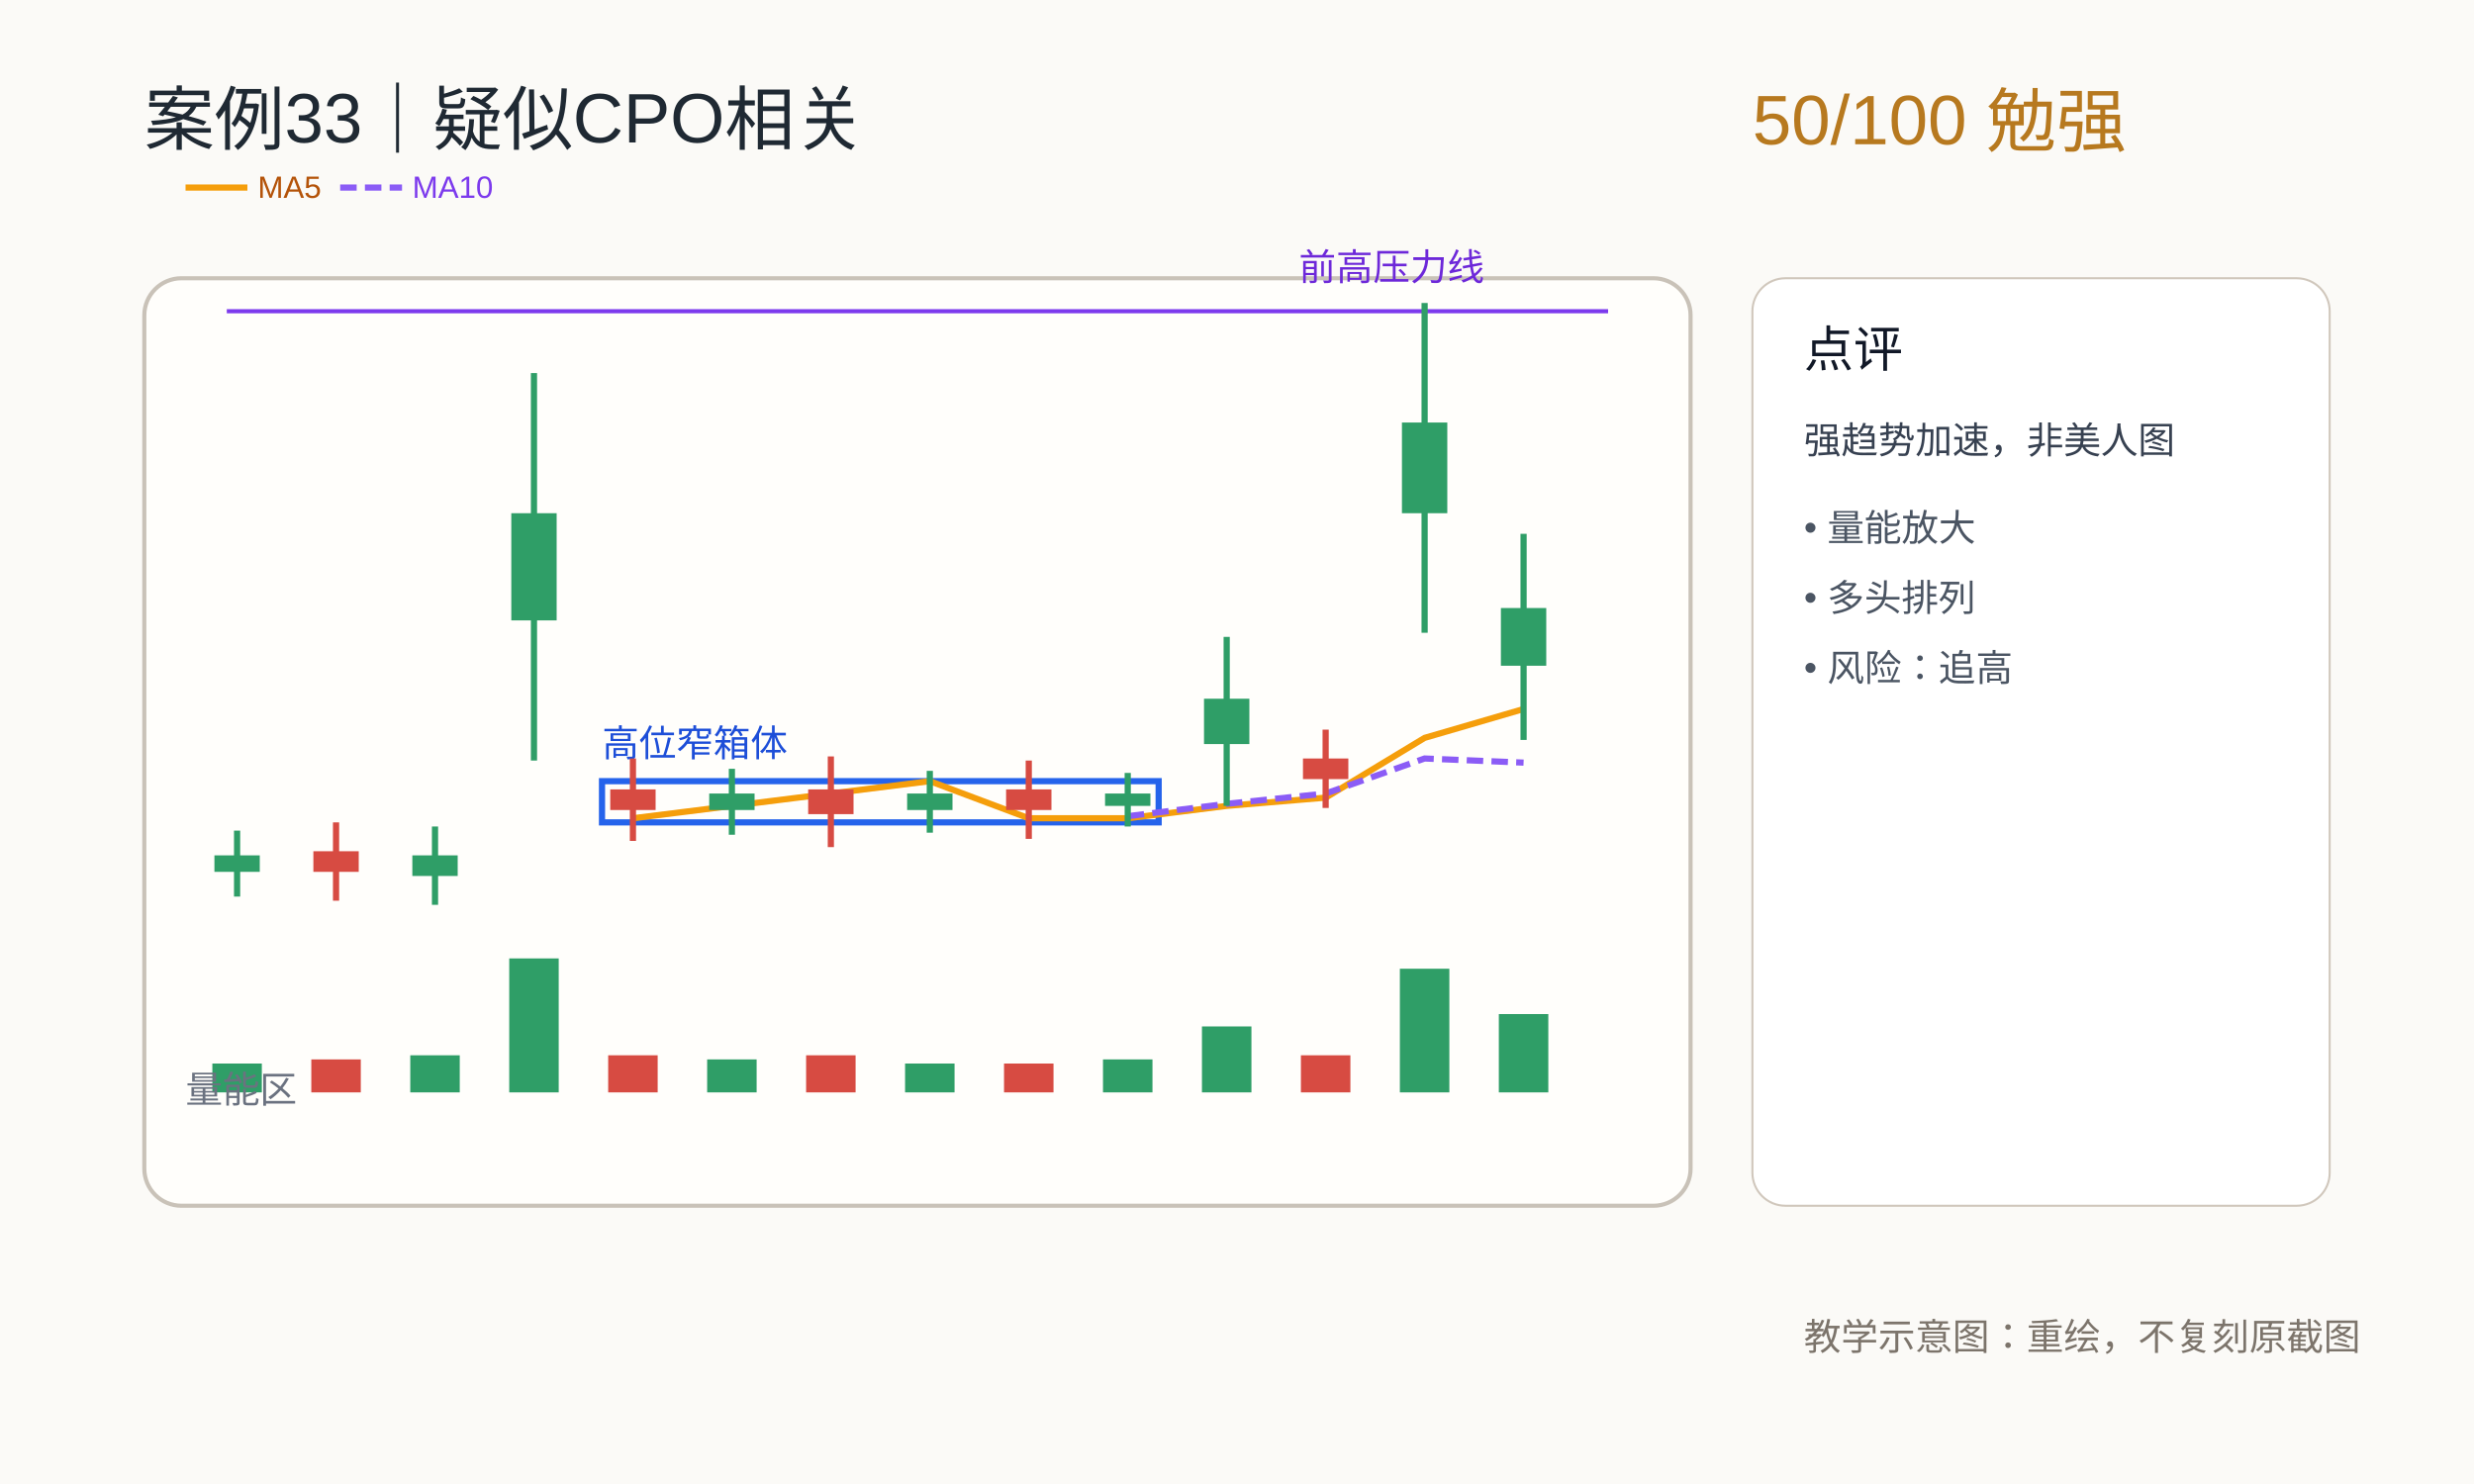
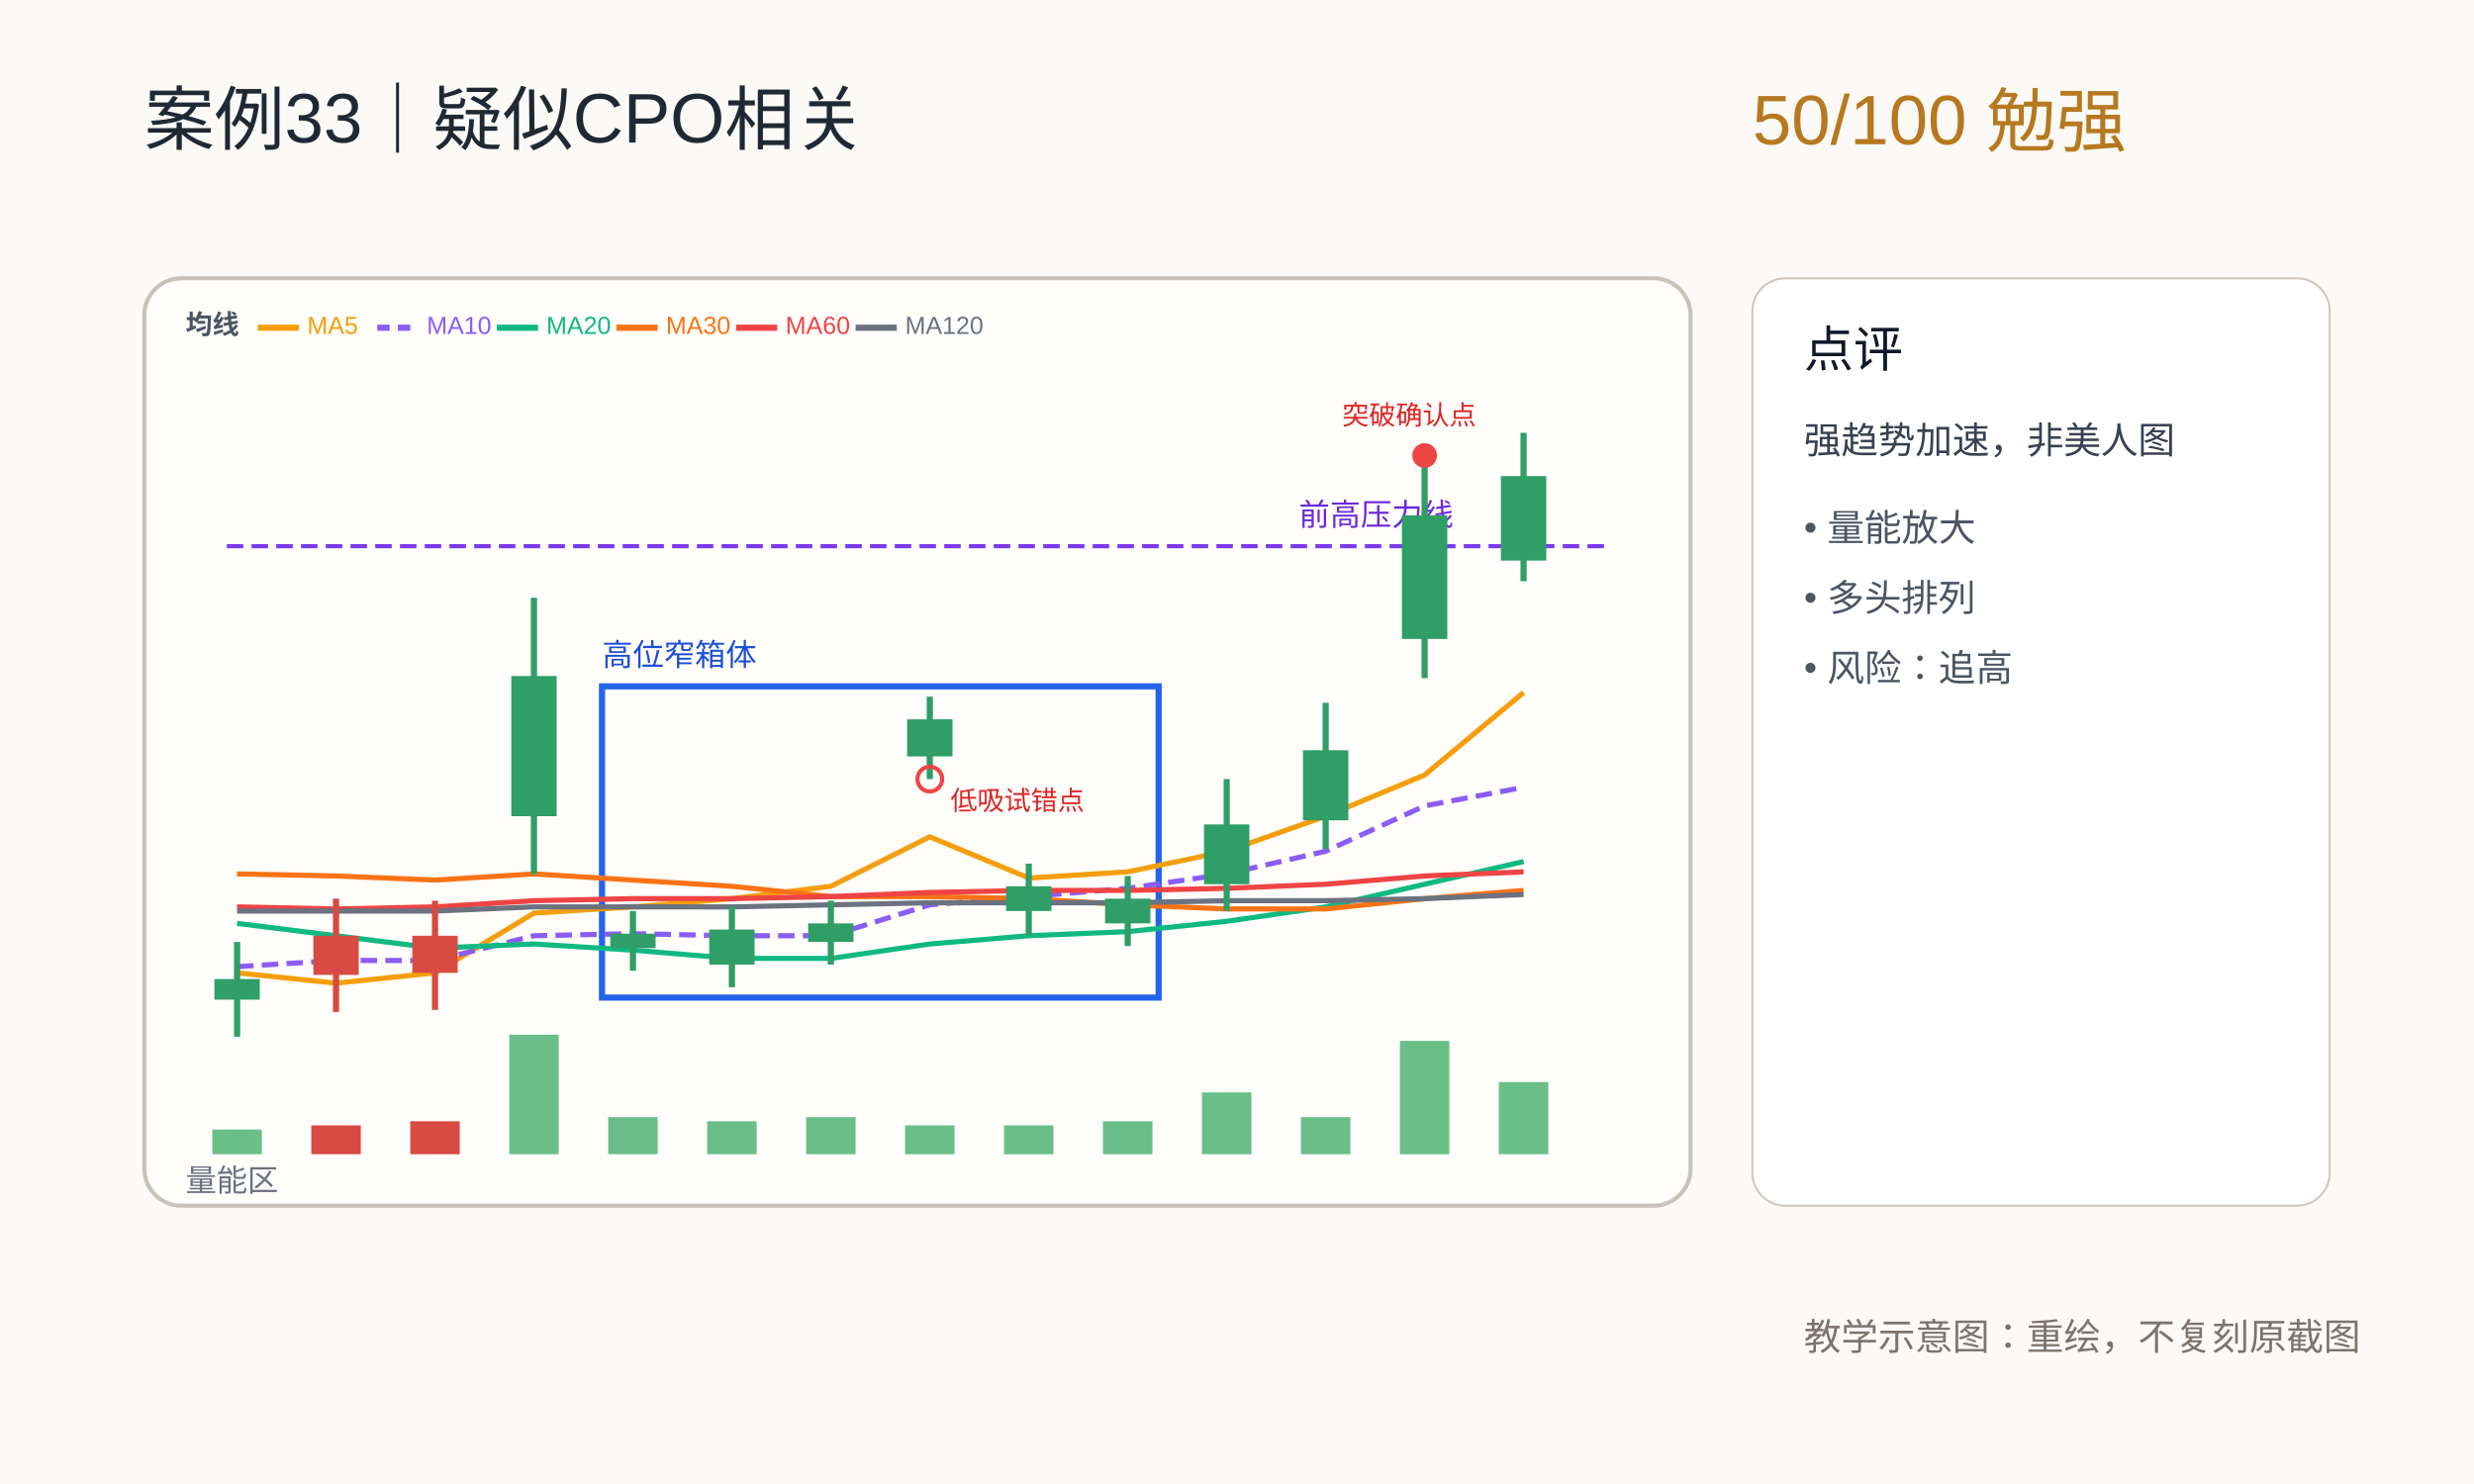
<svg xmlns="http://www.w3.org/2000/svg" width="1200" height="720" viewBox="0 0 1200 720">
  <rect width="1200" height="720" fill="#fbfaf7" />
  <rect x="70" y="135" width="750" height="450" rx="18" fill="#fffefb" stroke="#c9c2b8" stroke-width="2" />
  <text x="70" y="70" font-size="34" font-family="PingFang SC, Arial" fill="#1f2933">案例33｜疑似CPO相关</text>
  <text x="850" y="70" font-size="34" font-family="PingFang SC, Arial" fill="#b7791f">50/100  勉强</text>
-   <line x1="110" y1="151" x2="780" y2="151" stroke="#7c3aed" stroke-width="2" />
-   <text x="630" y="136" font-size="18" font-family="PingFang SC, Arial" fill="#6d28d9">前高压力线</text>
-   <rect x="292" y="379" width="270" height="20" fill="none" stroke="#2563eb" stroke-width="3" />
-   <text x="292" y="367" font-size="18" font-family="PingFang SC, Arial" fill="#1d4ed8">高位窄箱体</text>
-   <polyline points="307,397 355,391 403,385 451,379 499,397 547,397 595,391 643,387 691,358 739,344" fill="none" stroke="#f59e0b" stroke-width="3" />
-   <polyline points="547,396 595,390 643,385 691,368 739,370" fill="none" stroke="#8b5cf6" stroke-width="3" stroke-dasharray="8,4" />
-   <line x1="90" y1="91" x2="120" y2="91" stroke="#f59e0b" stroke-width="3" />
-   <text x="125" y="96" font-size="15" font-family="PingFang SC, Arial" fill="#b45309">MA5</text>
-   <line x1="165" y1="91" x2="195" y2="91" stroke="#8b5cf6" stroke-width="3" stroke-dasharray="8,4" />
-   <text x="200" y="96" font-size="15" font-family="PingFang SC, Arial" fill="#7c3aed">MA10</text>
-   <line x1="115" y1="403" x2="115" y2="435" stroke="#2f9e67" stroke-width="3" />
-   <rect x="104" y="415" width="22" height="8" fill="#2f9e67" />
-   <line x1="163" y1="399" x2="163" y2="437" stroke="#d74b42" stroke-width="3" />
-   <rect x="152" y="413" width="22" height="10" fill="#d74b42" />
-   <line x1="211" y1="401" x2="211" y2="439" stroke="#2f9e67" stroke-width="3" />
-   <rect x="200" y="415" width="22" height="10" fill="#2f9e67" />
-   <line x1="259" y1="181" x2="259" y2="369" stroke="#2f9e67" stroke-width="3" />
-   <rect x="248" y="249" width="22" height="52" fill="#2f9e67" />
-   <line x1="307" y1="368" x2="307" y2="408" stroke="#d74b42" stroke-width="3" />
-   <rect x="296" y="383" width="22" height="10" fill="#d74b42" />
-   <line x1="355" y1="373" x2="355" y2="405" stroke="#2f9e67" stroke-width="3" />
-   <rect x="344" y="385" width="22" height="8" fill="#2f9e67" />
-   <line x1="403" y1="367" x2="403" y2="411" stroke="#d74b42" stroke-width="3" />
-   <rect x="392" y="383" width="22" height="12" fill="#d74b42" />
-   <line x1="451" y1="374" x2="451" y2="404" stroke="#2f9e67" stroke-width="3" />
-   <rect x="440" y="385" width="22" height="8" fill="#2f9e67" />
-   <line x1="499" y1="369" x2="499" y2="407" stroke="#d74b42" stroke-width="3" />
-   <rect x="488" y="383" width="22" height="10" fill="#d74b42" />
-   <line x1="547" y1="375" x2="547" y2="401" stroke="#2f9e67" stroke-width="3" />
-   <rect x="536" y="385" width="22" height="6" fill="#2f9e67" />
-   <line x1="595" y1="309" x2="595" y2="391" stroke="#2f9e67" stroke-width="3" />
-   <rect x="584" y="339" width="22" height="22" fill="#2f9e67" />
-   <line x1="643" y1="354" x2="643" y2="392" stroke="#d74b42" stroke-width="3" />
-   <rect x="632" y="368" width="22" height="10" fill="#d74b42" />
-   <line x1="691" y1="147" x2="691" y2="307" stroke="#2f9e67" stroke-width="3" />
-   <rect x="680" y="205" width="22" height="44" fill="#2f9e67" />
-   <line x1="739" y1="259" x2="739" y2="359" stroke="#2f9e67" stroke-width="3" />
-   <rect x="728" y="295" width="22" height="28" fill="#2f9e67" />
-   <rect x="103" y="516" width="24" height="14" fill="#2f9e67" />
-   <rect x="151" y="514" width="24" height="16" fill="#d74b42" />
-   <rect x="199" y="512" width="24" height="18" fill="#2f9e67" />
-   <rect x="247" y="465" width="24" height="65" fill="#2f9e67" />
-   <rect x="295" y="512" width="24" height="18" fill="#d74b42" />
-   <rect x="343" y="514" width="24" height="16" fill="#2f9e67" />
-   <rect x="391" y="512" width="24" height="18" fill="#d74b42" />
-   <rect x="439" y="516" width="24" height="14" fill="#2f9e67" />
-   <rect x="487" y="516" width="24" height="14" fill="#d74b42" />
-   <rect x="535" y="514" width="24" height="16" fill="#2f9e67" />
-   <rect x="583" y="498" width="24" height="32" fill="#2f9e67" />
-   <rect x="631" y="512" width="24" height="18" fill="#d74b42" />
-   <rect x="679" y="470" width="24" height="60" fill="#2f9e67" />
-   <rect x="727" y="492" width="24" height="38" fill="#2f9e67" />
-   <text x="90" y="535" font-size="18" font-family="PingFang SC, Arial" fill="#6b7280">量能区</text>
+   <text x="90" y="162" font-size="13" font-family="PingFang SC, Arial" fill="#4b5563" font-weight="bold">均线</text>
+   <line x1="125" y1="159" x2="145" y2="159" stroke="#f59e0b" stroke-width="3" />
+   <text x="149" y="162" font-size="12" font-family="PingFang SC, Arial" fill="#f59e0b">MA5</text>
+   <line x1="183" y1="159" x2="203" y2="159" stroke="#8b5cf6" stroke-width="3" stroke-dasharray="6,4" />
+   <text x="207" y="162" font-size="12" font-family="PingFang SC, Arial" fill="#8b5cf6">MA10</text>
+   <line x1="241" y1="159" x2="261" y2="159" stroke="#10b981" stroke-width="3" />
+   <text x="265" y="162" font-size="12" font-family="PingFang SC, Arial" fill="#10b981">MA20</text>
+   <line x1="299" y1="159" x2="319" y2="159" stroke="#f97316" stroke-width="3" />
+   <text x="323" y="162" font-size="12" font-family="PingFang SC, Arial" fill="#f97316">MA30</text>
+   <line x1="357" y1="159" x2="377" y2="159" stroke="#ef4444" stroke-width="3" />
+   <text x="381" y="162" font-size="12" font-family="PingFang SC, Arial" fill="#ef4444">MA60</text>
+   <line x1="415" y1="159" x2="435" y2="159" stroke="#6b7280" stroke-width="3" />
+   <text x="439" y="162" font-size="12" font-family="PingFang SC, Arial" fill="#6b7280">MA120</text>
+   <line x1="110" y1="265" x2="780" y2="265" stroke="#7c3aed" stroke-width="2" stroke-dasharray="8,4" />
+   <text x="630" y="255" font-size="15" font-family="PingFang SC, Arial" fill="#6d28d9">前高压力线</text>
+   <rect x="292" y="333" width="270" height="151" fill="none" stroke="#2563eb" stroke-width="3" />
+   <text x="292" y="323" font-size="15" font-family="PingFang SC, Arial" fill="#1d4ed8">高位窄箱体</text>
+   <polyline points="115,472 163,477 211,472 259,443 307,440 355,436 403,430 451,406 499,426 547,423 595,413 643,396 691,376 739,336" fill="none" stroke="#f59e0b" stroke-width="2.5" />
+   <polyline points="115,469 163,466 211,466 259,454 307,453 355,454 403,454 451,439 499,435 547,431 595,424 643,413 691,391 739,382" fill="none" stroke="#8b5cf6" stroke-width="2.5" stroke-dasharray="8,4" />
+   <polyline points="115,448 163,454 211,460 259,458 307,461 355,465 403,465 451,458 499,454 547,452 595,447 643,440 691,429 739,418" fill="none" stroke="#10b981" stroke-width="2.5" />
+   <polyline points="115,424 163,425 211,427 259,424 307,427 355,430 403,435 451,435 499,436 547,439 595,441 643,441 691,436 739,432" fill="none" stroke="#f97316" stroke-width="2.5" />
+   <polyline points="115,440 163,441 211,440 259,437 307,436 355,436 403,435 451,433 499,432 547,432 595,431 643,429 691,425 739,423" fill="none" stroke="#ef4444" stroke-width="2.5" />
+   <polyline points="115,442 163,442 211,442 259,440 307,440 355,440 403,439 451,438 499,438 547,438 595,437 643,437 691,436 739,434" fill="none" stroke="#6b7280" stroke-width="2.5" />
+   <line x1="115" y1="457" x2="115" y2="503" stroke="#2f9e67" stroke-width="3" />
+   <rect x="104" y="475" width="22" height="10" fill="#2f9e67" />
+   <line x1="163" y1="436" x2="163" y2="491" stroke="#d74b42" stroke-width="3" />
+   <rect x="152" y="454" width="22" height="19" fill="#d74b42" />
+   <line x1="211" y1="437" x2="211" y2="490" stroke="#d74b42" stroke-width="3" />
+   <rect x="200" y="454" width="22" height="18" fill="#d74b42" />
+   <line x1="259" y1="290" x2="259" y2="424" stroke="#2f9e67" stroke-width="3" />
+   <rect x="248" y="328" width="22" height="68" fill="#2f9e67" />
+   <line x1="307" y1="442" x2="307" y2="471" stroke="#2f9e67" stroke-width="3" />
+   <rect x="296" y="453" width="22" height="7" fill="#2f9e67" />
+   <line x1="355" y1="440" x2="355" y2="479" stroke="#2f9e67" stroke-width="3" />
+   <rect x="344" y="451" width="22" height="17" fill="#2f9e67" />
+   <line x1="403" y1="437" x2="403" y2="468" stroke="#2f9e67" stroke-width="3" />
+   <rect x="392" y="448" width="22" height="9" fill="#2f9e67" />
+   <line x1="451" y1="338" x2="451" y2="378" stroke="#2f9e67" stroke-width="3" />
+   <rect x="440" y="349" width="22" height="18" fill="#2f9e67" />
+   <line x1="499" y1="419" x2="499" y2="454" stroke="#2f9e67" stroke-width="3" />
+   <rect x="488" y="430" width="22" height="12" fill="#2f9e67" />
+   <line x1="547" y1="425" x2="547" y2="459" stroke="#2f9e67" stroke-width="3" />
+   <rect x="536" y="436" width="22" height="12" fill="#2f9e67" />
+   <line x1="595" y1="378" x2="595" y2="442" stroke="#2f9e67" stroke-width="3" />
+   <rect x="584" y="400" width="22" height="29" fill="#2f9e67" />
+   <line x1="643" y1="341" x2="643" y2="412" stroke="#2f9e67" stroke-width="3" />
+   <rect x="632" y="364" width="22" height="34" fill="#2f9e67" />
+   <line x1="691" y1="221" x2="691" y2="329" stroke="#2f9e67" stroke-width="3" />
+   <rect x="680" y="250" width="22" height="60" fill="#2f9e67" />
+   <line x1="739" y1="210" x2="739" y2="282" stroke="#2f9e67" stroke-width="3" />
+   <rect x="728" y="231" width="22" height="41" fill="#2f9e67" />
+   <rect x="103" y="548" width="24" height="12" fill="#6abf88" />
+   <rect x="151" y="546" width="24" height="14" fill="#d74b42" />
+   <rect x="199" y="544" width="24" height="16" fill="#d74b42" />
+   <rect x="247" y="502" width="24" height="58" fill="#6abf88" />
+   <rect x="295" y="542" width="24" height="18" fill="#6abf88" />
+   <rect x="343" y="544" width="24" height="16" fill="#6abf88" />
+   <rect x="391" y="542" width="24" height="18" fill="#6abf88" />
+   <rect x="439" y="546" width="24" height="14" fill="#6abf88" />
+   <rect x="487" y="546" width="24" height="14" fill="#6abf88" />
+   <rect x="535" y="544" width="24" height="16" fill="#6abf88" />
+   <rect x="583" y="530" width="24" height="30" fill="#6abf88" />
+   <rect x="631" y="542" width="24" height="18" fill="#6abf88" />
+   <rect x="679" y="505" width="24" height="55" fill="#6abf88" />
+   <rect x="727" y="525" width="24" height="35" fill="#6abf88" />
+   <text x="90" y="578" font-size="15" font-family="PingFang SC, Arial" fill="#6b7280">量能区</text>
+   <circle cx="451" cy="378" r="6" fill="none" stroke="#ef4444" stroke-width="2" />
+   <text x="461" y="393" font-size="13" font-family="PingFang SC, Arial" fill="#dc2626">低吸试错点</text>
+   <circle cx="691" cy="221" r="6" fill="#ef4444" stroke="none" />
+   <text x="651" y="206" font-size="13" font-family="PingFang SC, Arial" fill="#dc2626">突破确认点</text>
  <rect x="850" y="135" width="280" height="450" rx="16" fill="#ffffff" stroke="#d0c7bc" />
  <text x="875" y="178" font-size="24" font-family="PingFang SC, Arial" fill="#111827">点评</text>
  <text x="875" y="220" font-size="18" font-family="PingFang SC, Arial" fill="#374151">强趋势加速，非美人图</text>
  <text x="875" y="262" font-size="18" font-family="PingFang SC, Arial" fill="#4b5563">• 量能放大</text>
  <text x="875" y="296" font-size="18" font-family="PingFang SC, Arial" fill="#4b5563">• 多头排列</text>
  <text x="875" y="330" font-size="18" font-family="PingFang SC, Arial" fill="#4b5563">• 风险：追高</text>
  <text x="875" y="655" font-size="18" font-family="PingFang SC, Arial" fill="#7c746b">教学示意图：重绘，不复刻原截图</text>
</svg>
